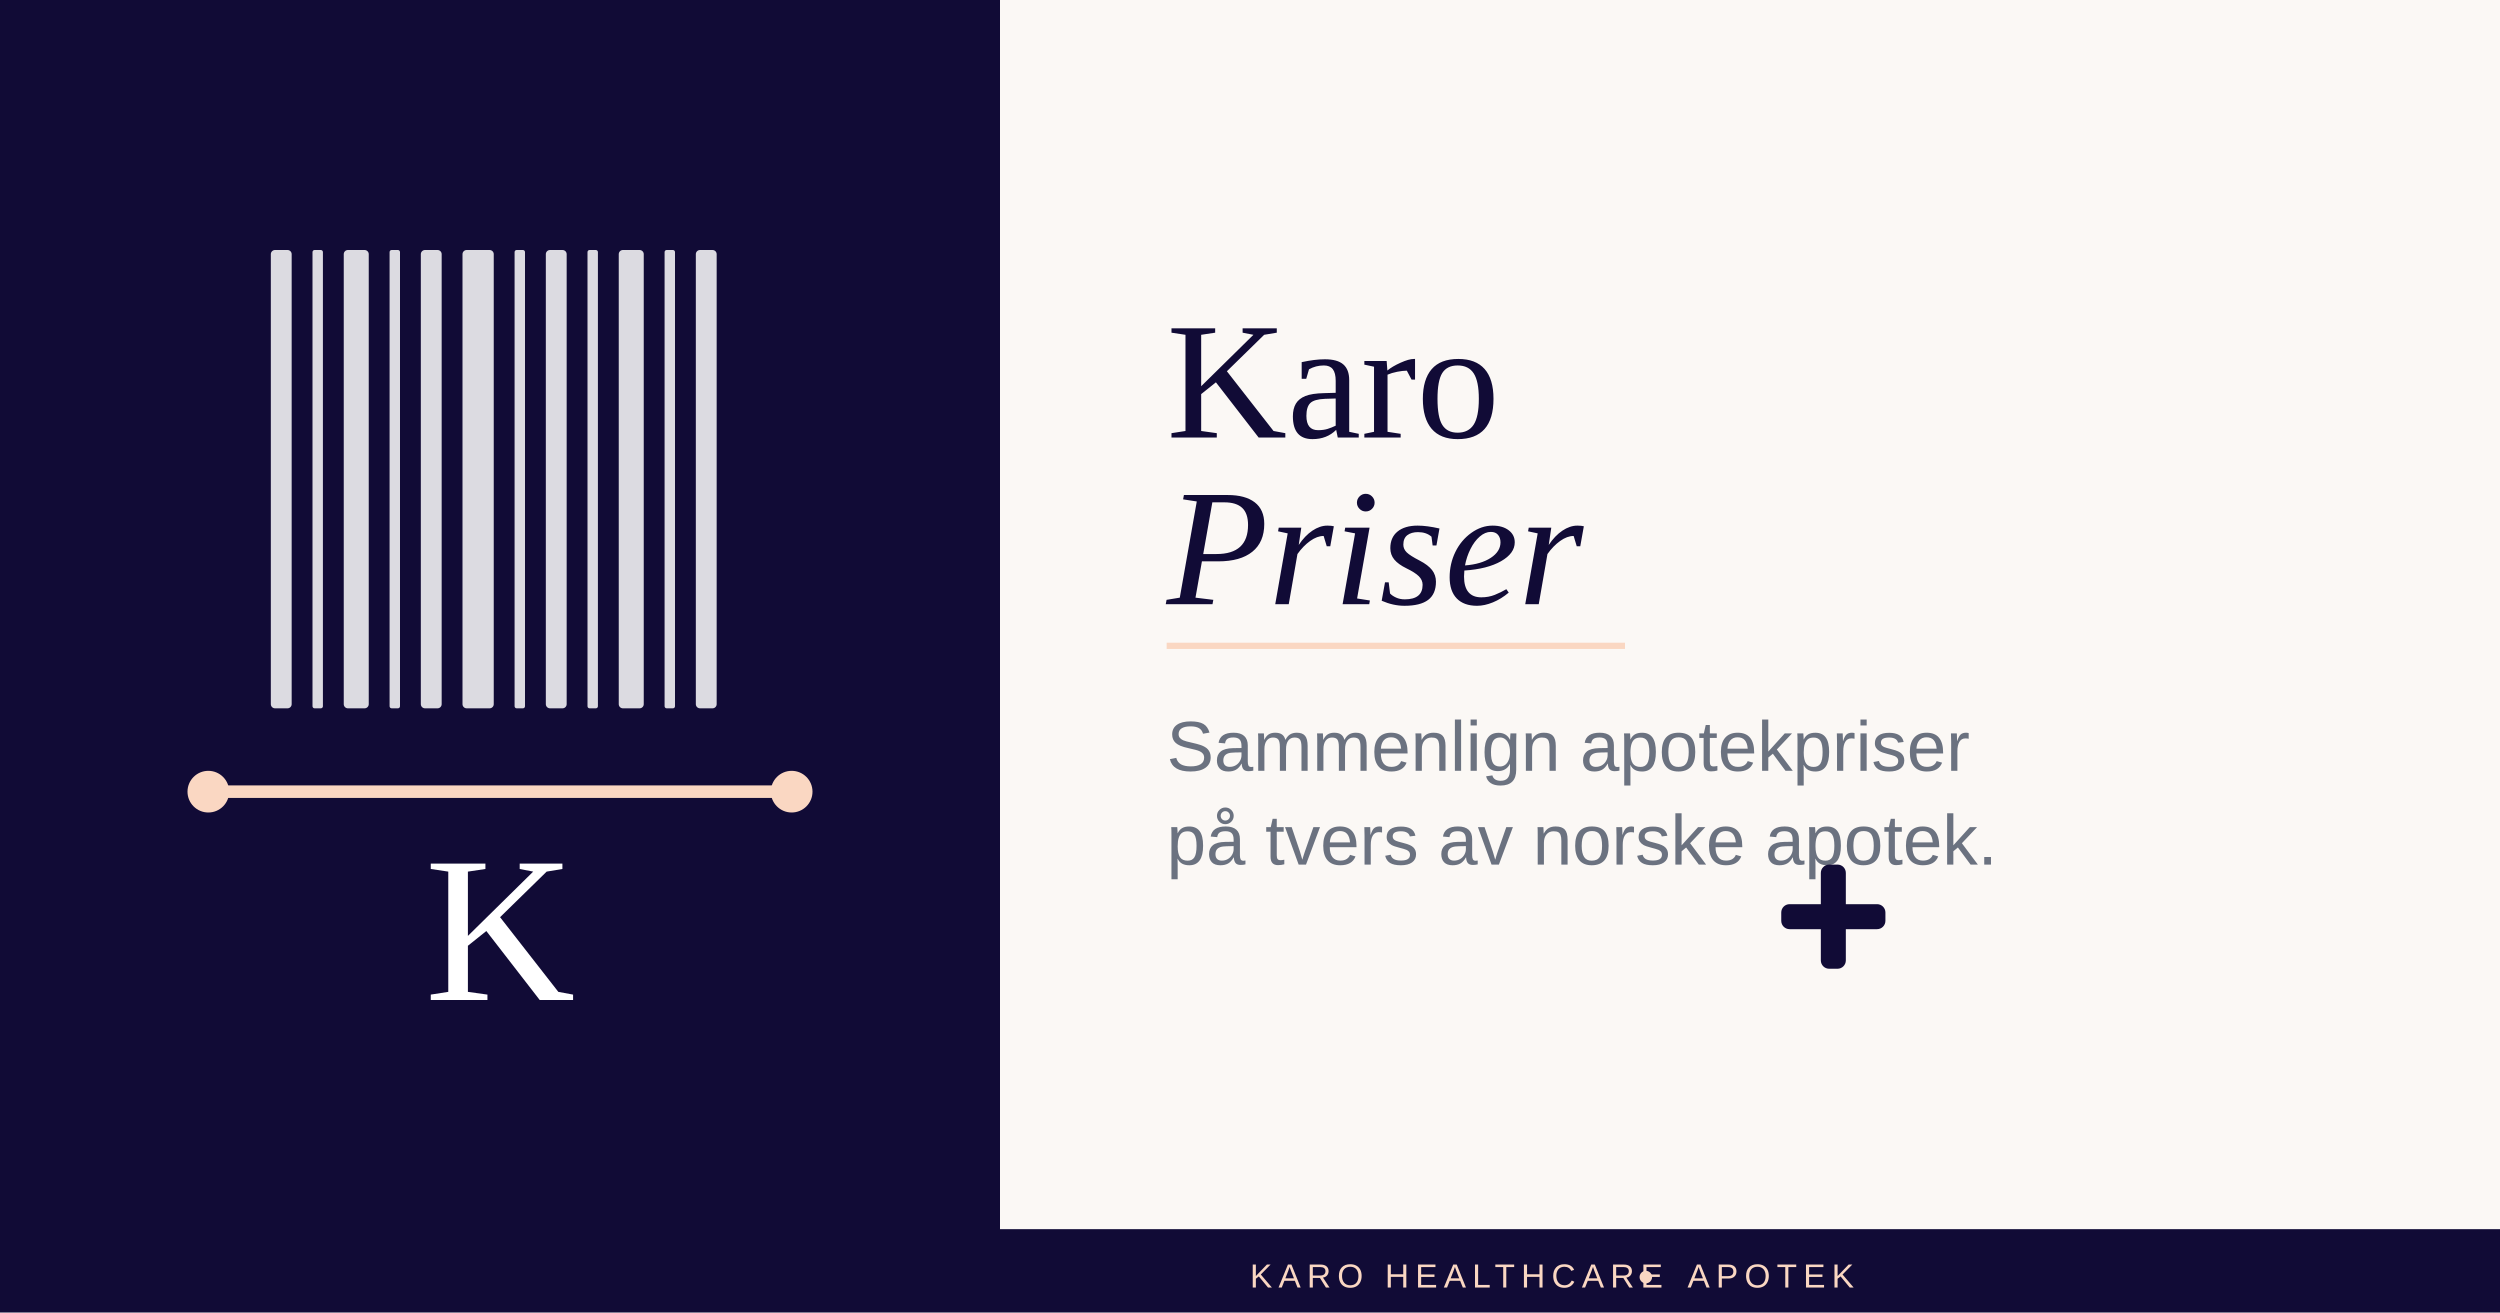
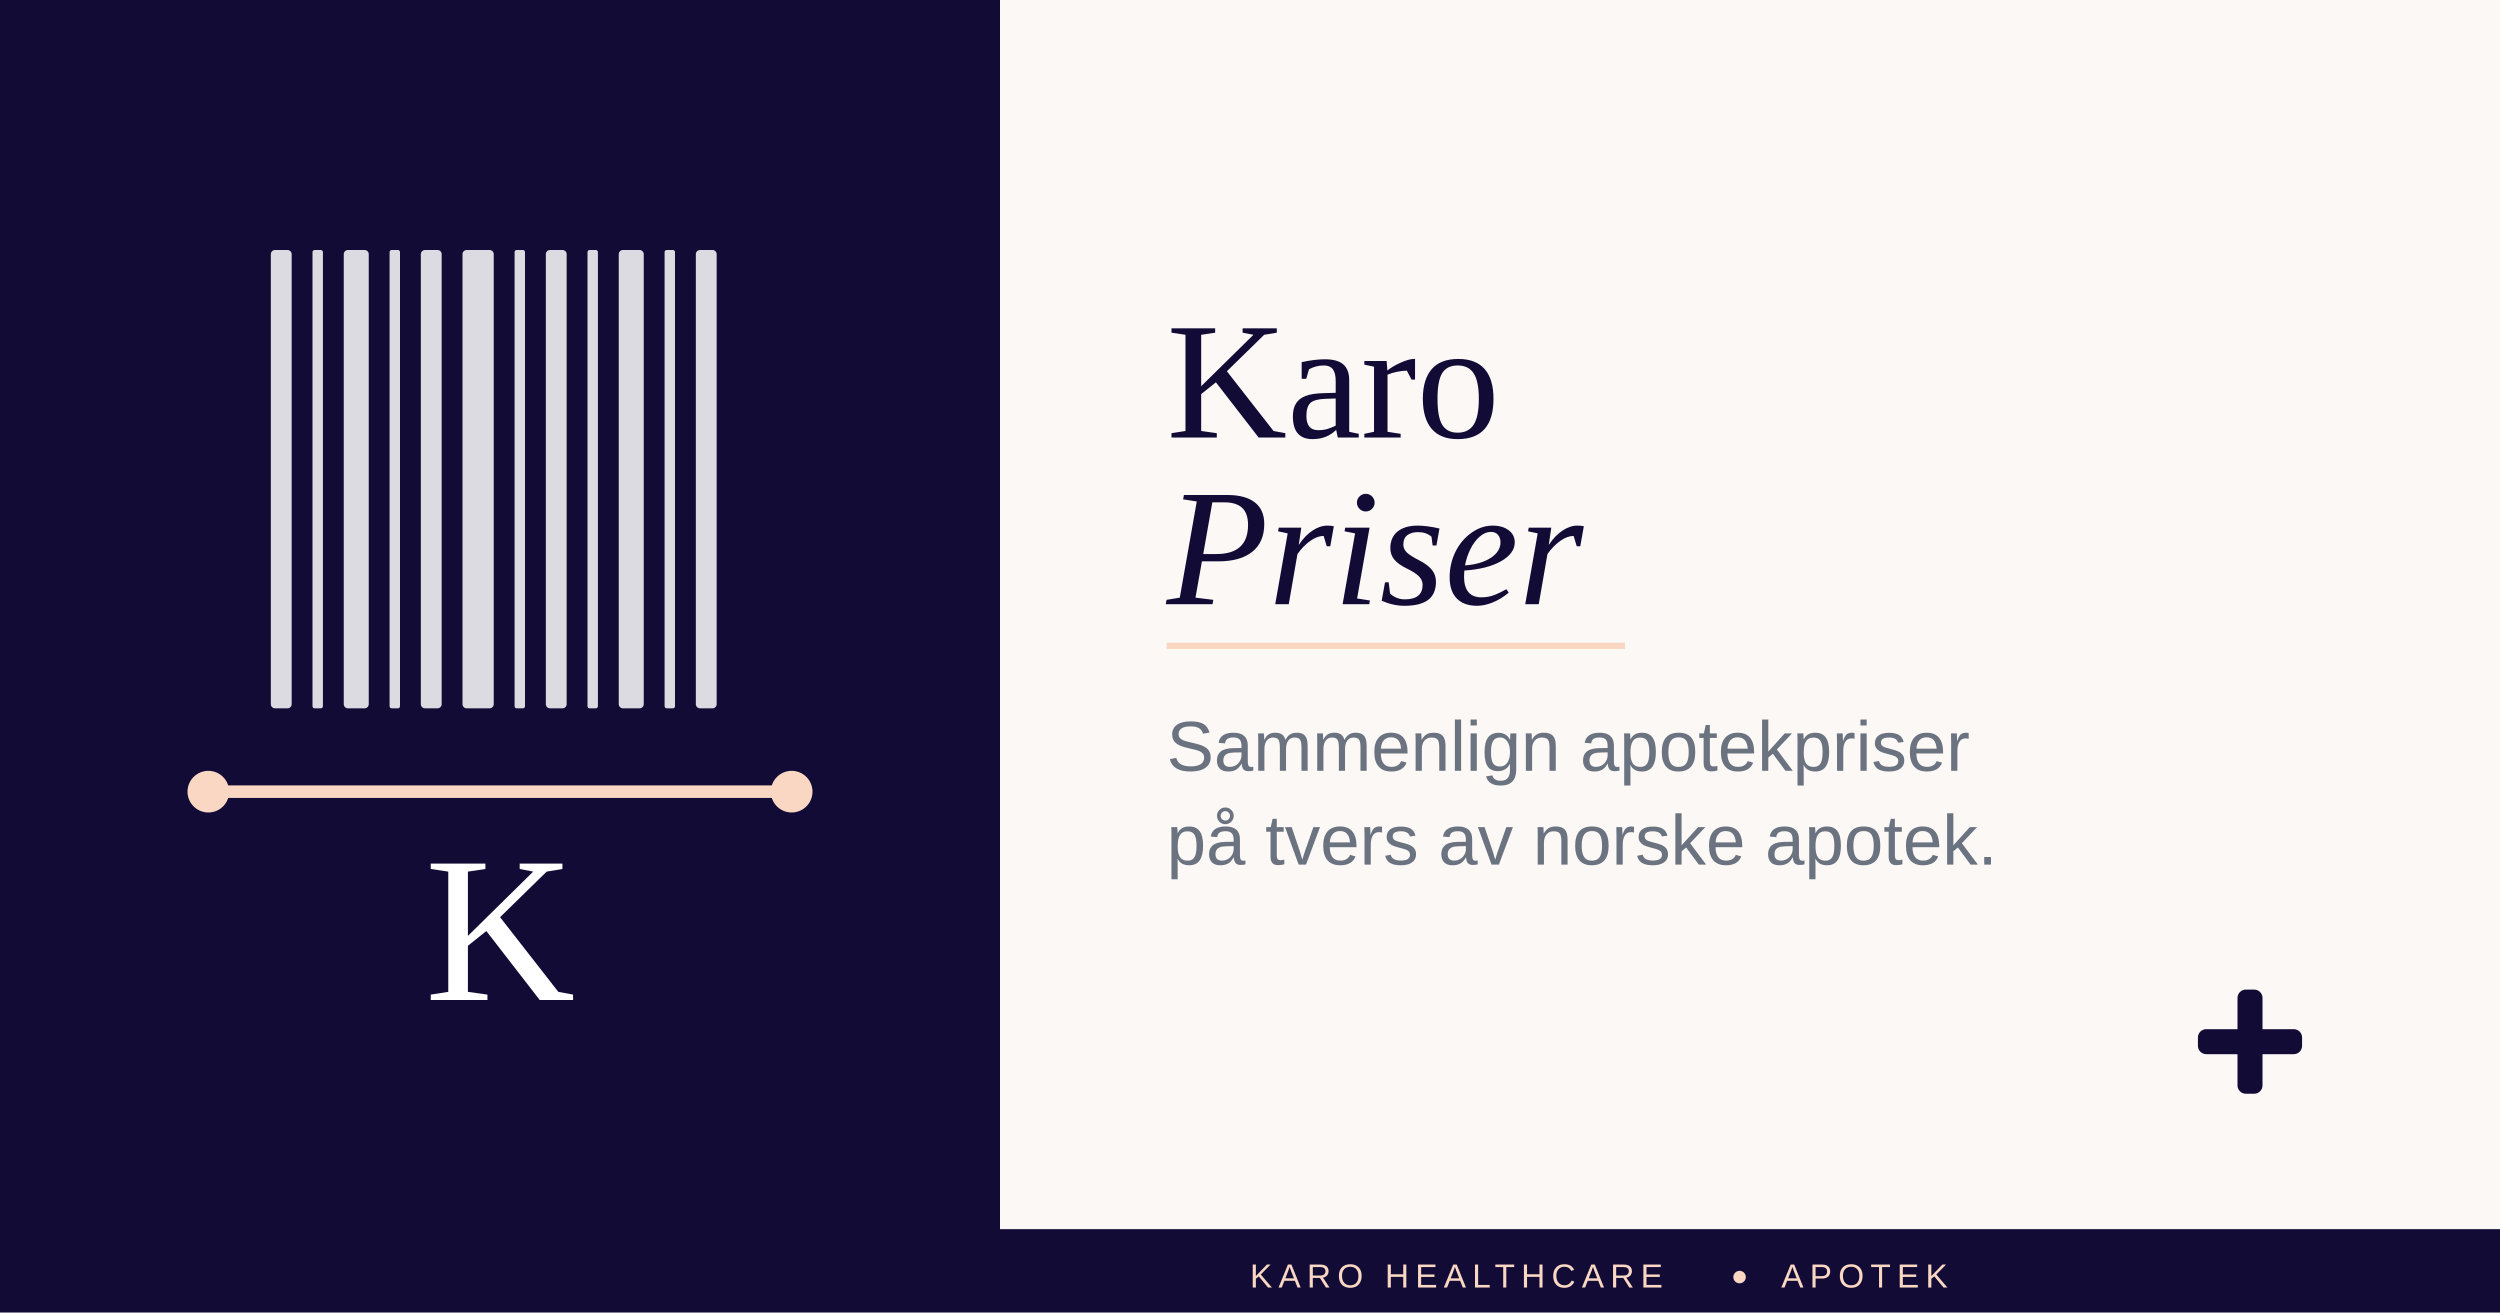
<svg xmlns="http://www.w3.org/2000/svg" viewBox="0 0 1200 630" width="1200" height="630">
  <rect x="0" y="0" width="480" height="630" fill="#110B36" />
  <rect x="480" y="0" width="720" height="590" fill="#FBF8F5" />
  <rect x="480" y="590" width="720" height="40" fill="#110B36" />
  <g fill="#FFFFFF" opacity="0.85">
    <rect x="130" y="120" width="10" height="220" rx="2" />
    <rect x="150" y="120" width="5" height="220" rx="1" />
    <rect x="165" y="120" width="12" height="220" rx="2" />
    <rect x="187" y="120" width="5" height="220" rx="1" />
    <rect x="202" y="120" width="10" height="220" rx="2" />
    <rect x="222" y="120" width="15" height="220" rx="2" />
    <rect x="247" y="120" width="5" height="220" rx="1" />
    <rect x="262" y="120" width="10" height="220" rx="2" />
    <rect x="282" y="120" width="5" height="220" rx="1" />
    <rect x="297" y="120" width="12" height="220" rx="2" />
    <rect x="319" y="120" width="5" height="220" rx="1" />
    <rect x="334" y="120" width="10" height="220" rx="2" />
  </g>
  <text x="240" y="480" text-anchor="middle" font-family="Georgia, 'Times New Roman', serif" font-size="100" fill="#FFFFFF">K</text>
  <line x1="100" y1="380" x2="380" y2="380" stroke="#FAD7C2" stroke-width="6" stroke-linecap="round" />
  <circle cx="100" cy="380" r="10" fill="#FAD7C2" />
  <circle cx="380" cy="380" r="10" fill="#FAD7C2" />
  <text x="560" y="210" font-family="Georgia, 'Times New Roman', serif" font-size="80" fill="#110B36">Karo</text>
  <text x="560" y="290" font-family="Georgia, 'Times New Roman', serif" font-style="italic" font-size="80" fill="#110B36">Priser</text>
  <line x1="560" y1="310" x2="780" y2="310" stroke="#FAD7C2" stroke-width="3" />
  <text x="560" y="370" font-family="Arial, Helvetica, sans-serif" font-size="34" fill="#6B7280">Sammenlign apotekpriser</text>
  <text x="560" y="415" font-family="Arial, Helvetica, sans-serif" font-size="34" fill="#6B7280">på tvers av norske apotek.</text>
-   <g transform="translate(880, 440)">
+   <g transform="translate(1080, 500)">
    <rect x="-6" y="-25" width="12" height="50" rx="4" fill="#110B36" />
    <rect x="-25" y="-6" width="50" height="12" rx="4" fill="#110B36" />
  </g>
  <text x="600" y="618" font-family="Arial, Helvetica, sans-serif" font-size="16" fill="#FAD7C2" letter-spacing="3">KARO HEALTHCARE</text>
-   <circle cx="790" cy="613" r="3" fill="#FAD7C2" />
-   <text x="810" y="618" font-family="Arial, Helvetica, sans-serif" font-size="16" fill="#FAD7C2" letter-spacing="3">APOTEK</text>
+   <circle cx="835" cy="613" r="3" fill="#FAD7C2" />
+   <text x="855" y="618" font-family="Arial, Helvetica, sans-serif" font-size="16" fill="#FAD7C2" letter-spacing="3">APOTEK</text>
</svg>
